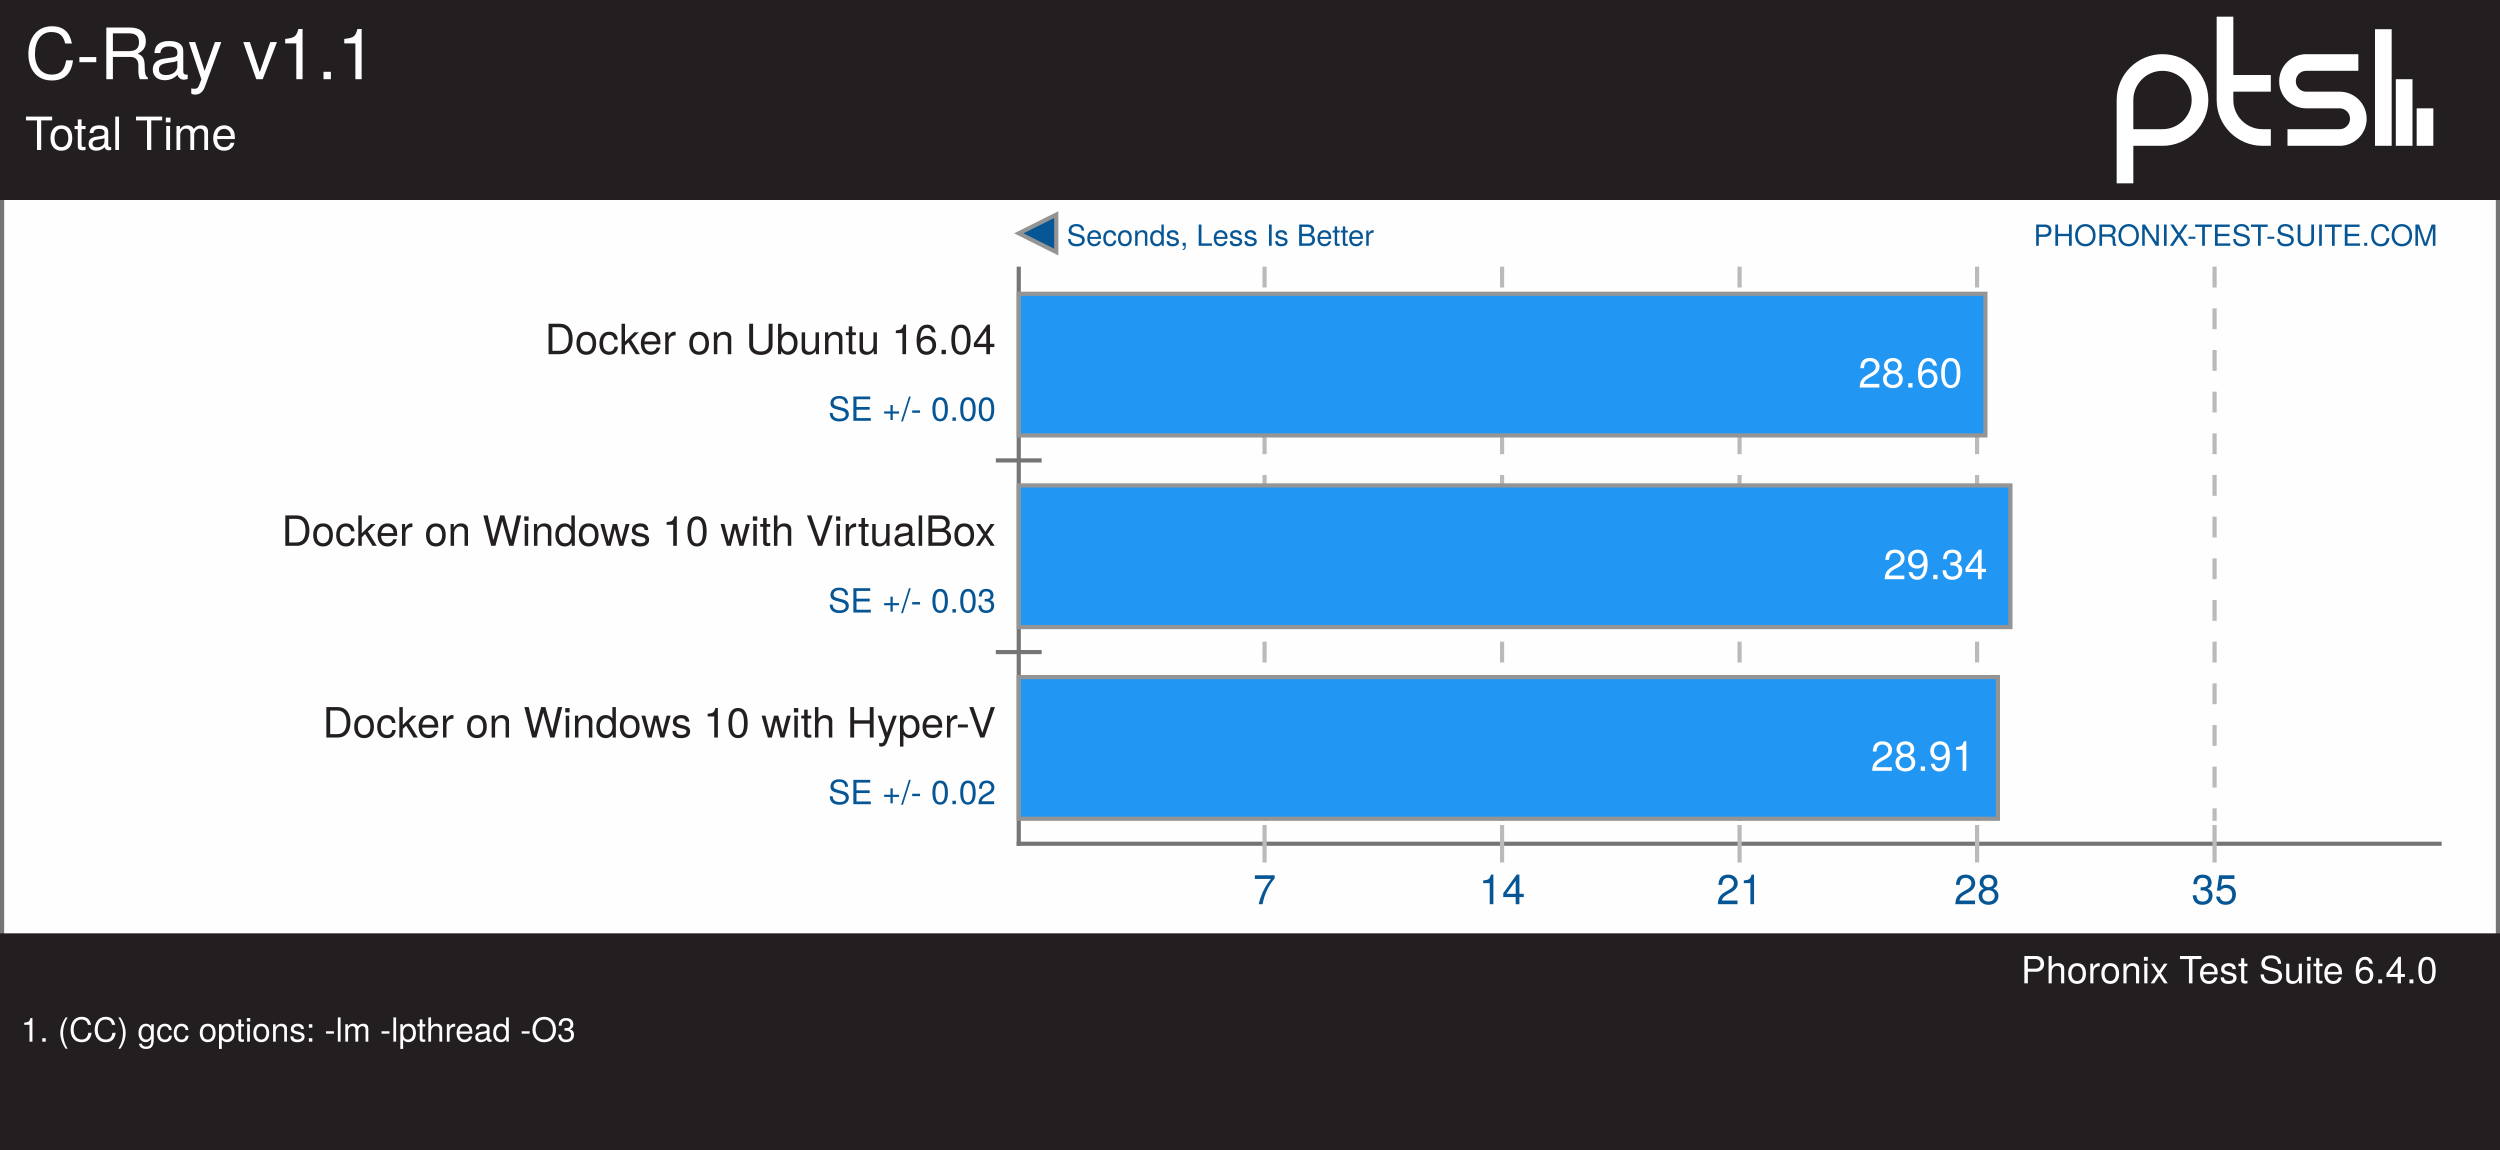
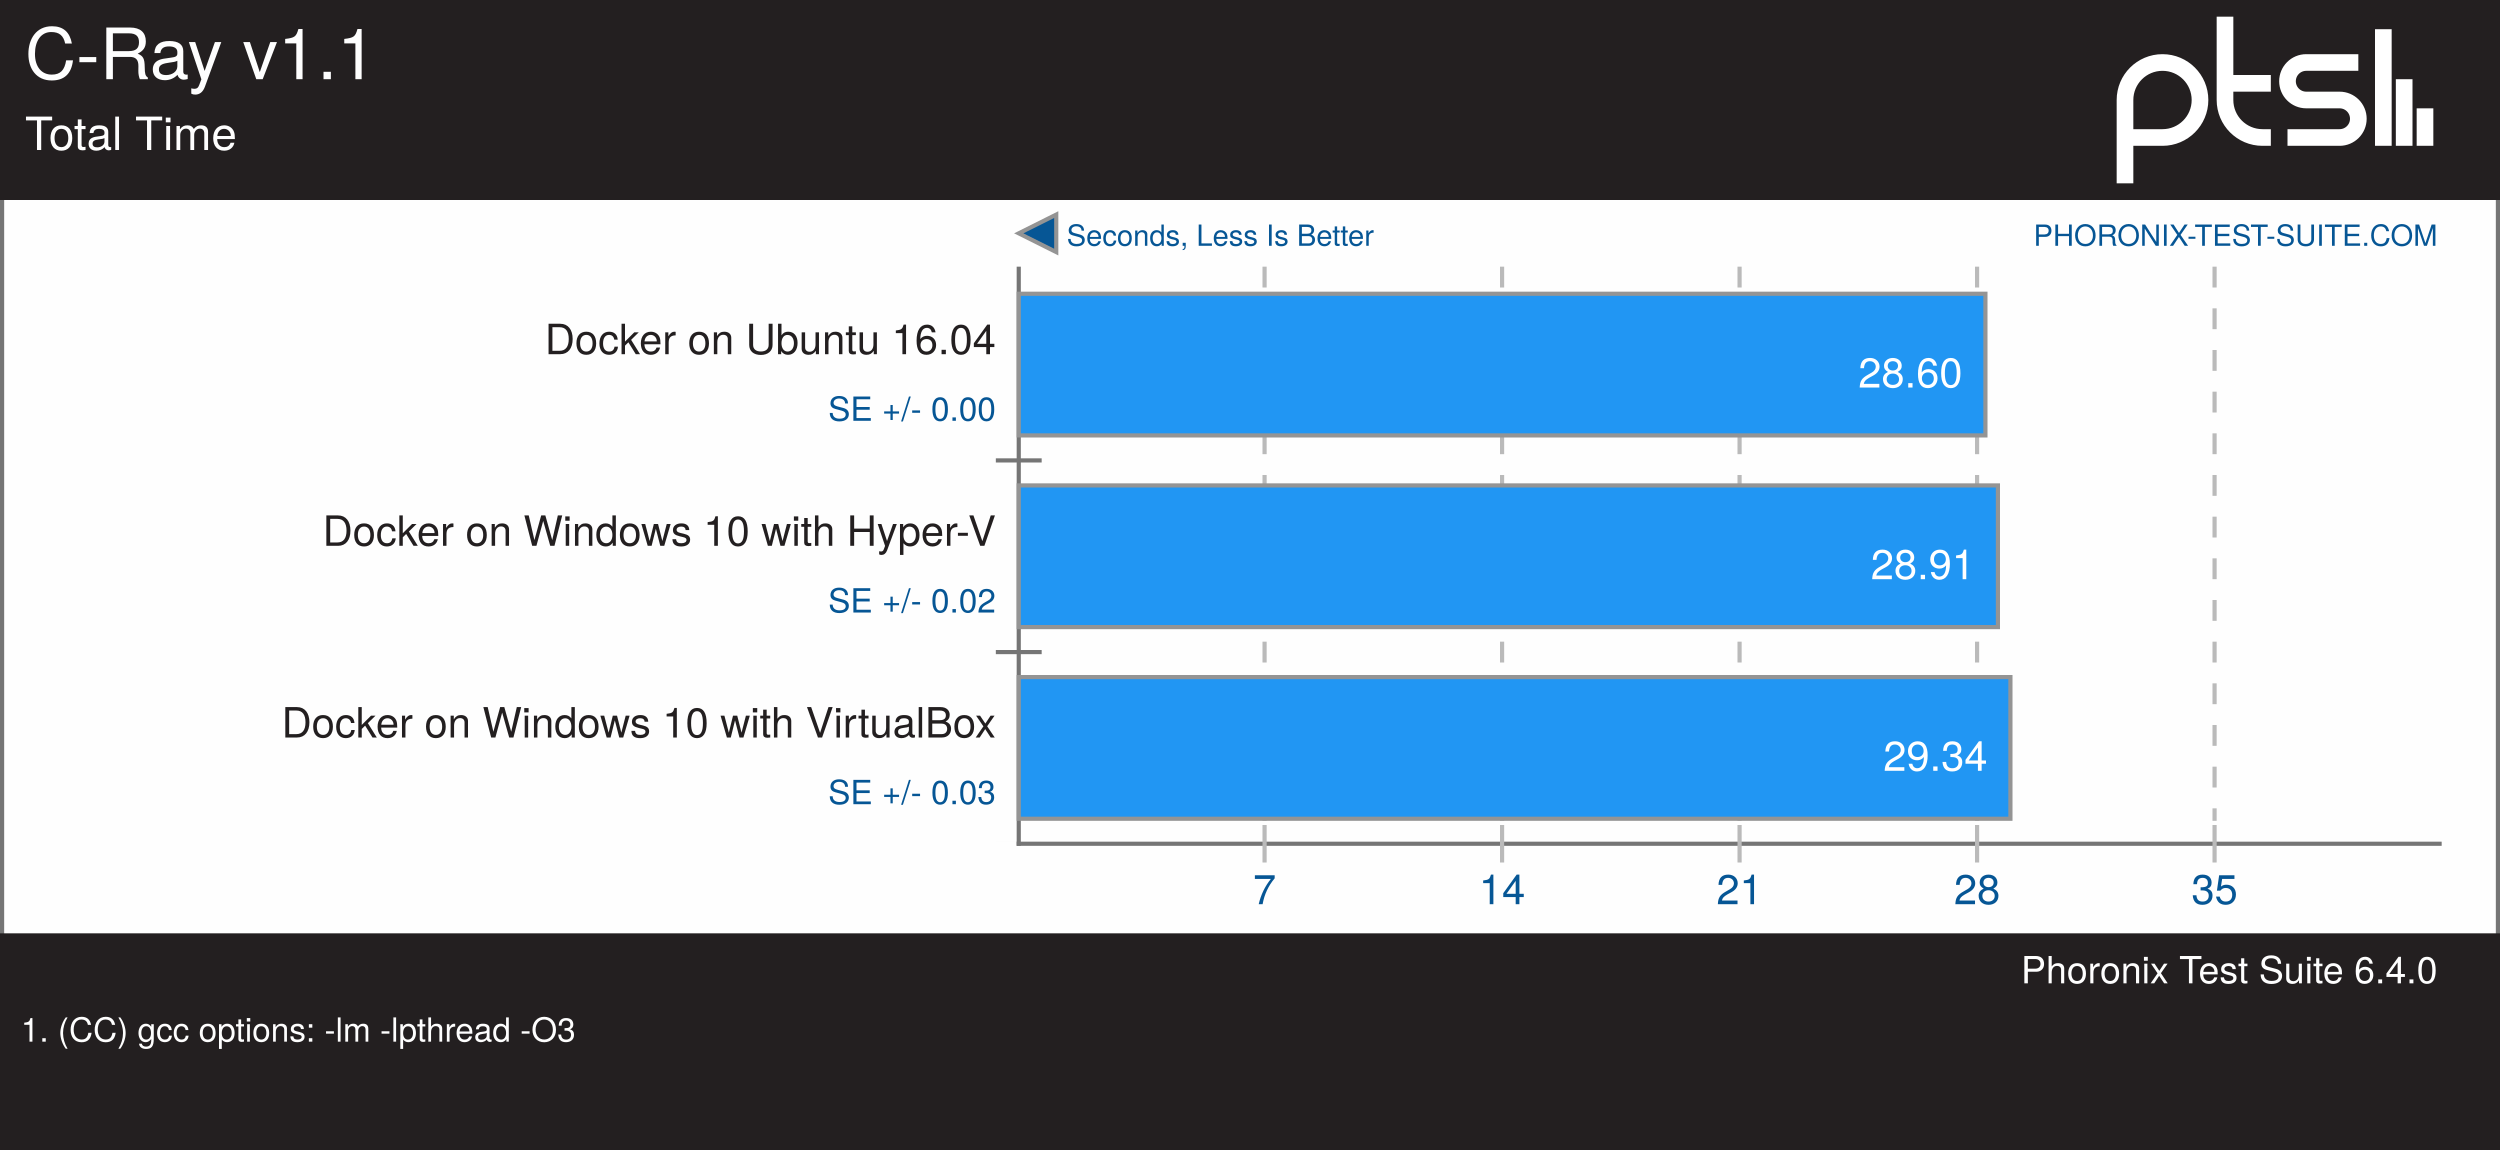
<svg xmlns="http://www.w3.org/2000/svg" xmlns:xlink="http://www.w3.org/1999/xlink" version="1.1" font-family="sans-serif, droid-sans, helvetica, verdana, tahoma" viewbox="0 0 600 276" width="600" height="276" preserveAspectRatio="xMinYMin meet">
  <rect x="0" y="0" width="600" height="276" fill="#FEFEFE" stroke="#757575" stroke-width="2" />
  <g stroke="#757575" stroke-width="1">
    <line x1="244.5" y1="64" x2="244.5" y2="203" />
    <line x1="244" y1="202.5" x2="586" y2="202.5" />
  </g>
  <a xlink:href="http://www.phoronix-test-suite.com/" xlink:show="new">
    <text x="585" y="59" font-size="7" fill="#065695" text-anchor="end" xlink:show="new">PHORONIX-TEST-SUITE.COM</text>
  </a>
  <polygon points="244.5,56 253.5,60.5 253.5,51.5" fill="#065695" stroke="#949494" stroke-width="1" />
  <text x="256" y="59" font-size="7" fill="#065695" text-anchor="start">Seconds, Less Is Better</text>
  <rect x="0" y="0" width="600" height="48" fill="#231f20" />
  <a xlink:href="http://openbenchmarking.org/test/pts/c-ray-1.1.0" xlink:show="new">
    <text x="6" y="19" font-size="17" fill="#FEFEFE" text-anchor="start" xlink:show="new">C-Ray v1.1</text>
  </a>
  <text x="6" y="36" font-size="11" fill="#FEFEFE" text-anchor="start">Total Time</text>
  <path d="m74 22v9m-5-16v16m-5-28v28m-23-2h12.5c2.485 0 4.5-2.015 4.5-4.5s-2.015-4.5-4.5-4.5h-8c-2.485 0-4.5-2.015-4.5-4.5s2.015-4.5 4.5-4.5h12.5m-21 5h-11m11 13h-2c-4.971 0-9-4.029-9-9v-20m-24 40v-20c0-4.971 4.029-9 9-9 4.971 0 9 4.029 9 9s-4.029 9-9 9h-9" stroke="#ffffff" stroke-width="4" fill="none" transform="translate(508,4)" />
  <line x1="244.5" y1="110" x2="244.5" y2="202" stroke="#757575" stroke-width="11" stroke-dasharray="1,45" />
  <g font-size="10" fill="#231f20">
    <text x="239" y="85" text-anchor="end">Docker on Ubuntu 16.04</text>
-     <text x="239" y="131" text-anchor="end">Docker on Windows 10 with VirtualBox</text>
-     <text x="239" y="177" text-anchor="end">Docker on Windows 10 with Hyper-V</text>
+     <text x="239" y="131" text-anchor="end">Docker on Windows 10 with Hyper-V</text>
+     <text x="239" y="177" text-anchor="end">Docker on Windows 10 with VirtualBox</text>
  </g>
  <g font-size="10" fill="#065695" text-anchor="middle">
    <text x="303.5" y="217">7</text>
    <text x="360.5" y="217">14</text>
    <text x="417.5" y="217">21</text>
    <text x="474.5" y="217">28</text>
    <text x="531.5" y="217">35</text>
  </g>
  <g stroke="#BABABA" stroke-width="1">
    <line x1="303.5" y1="64" x2="303.5" y2="197" stroke-dasharray="5,5" />
    <line x1="303.5" y1="198" x2="303.5" y2="207" />
    <line x1="360.5" y1="64" x2="360.5" y2="197" stroke-dasharray="5,5" />
    <line x1="360.5" y1="198" x2="360.5" y2="207" />
    <line x1="417.5" y1="64" x2="417.5" y2="197" stroke-dasharray="5,5" />
    <line x1="417.5" y1="198" x2="417.5" y2="207" />
    <line x1="474.5" y1="64" x2="474.5" y2="197" stroke-dasharray="5,5" />
    <line x1="474.5" y1="198" x2="474.5" y2="207" />
    <line x1="531.5" y1="64" x2="531.5" y2="197" stroke-dasharray="5,5" />
    <line x1="531.5" y1="198" x2="531.5" y2="207" />
  </g>
  <g stroke="#949494" stroke-width="1">
    <rect x="244.5" y="70.5" height="34" width="232" fill="#2196f3" xlink:title="Docker on Ubuntu 16.04: 28.60" />
-     <rect x="244.5" y="116.5" height="34" width="238" fill="#2196f3" xlink:title="Docker on Windows 10 with VirtualBox: 29.34" />
-     <rect x="244.5" y="162.5" height="34" width="235" fill="#2196f3" xlink:title="Docker on Windows 10 with Hyper-V: 28.91" />
+     <rect x="244.5" y="116.5" height="34" width="235" fill="#2196f3" xlink:title="Docker on Windows 10 with Hyper-V: 28.91" />
+     <rect x="244.5" y="162.5" height="34" width="238" fill="#2196f3" xlink:title="Docker on Windows 10 with VirtualBox: 29.34" />
  </g>
  <g font-size="8" fill="#065695" text-anchor="end">
    <text y="101" x="239">SE +/- 0.00</text>
-     <text y="147" x="239">SE +/- 0.03</text>
-     <text y="193" x="239">SE +/- 0.02</text>
+     <text y="147" x="239">SE +/- 0.02</text>
+     <text y="193" x="239">SE +/- 0.03</text>
  </g>
  <g font-size="10" fill="#FFFFFF">
    <text x="471" y="93" text-anchor="end">28.60</text>
-     <text x="477" y="139" text-anchor="end">29.34</text>
-     <text x="474" y="185" text-anchor="end">28.91</text>
+     <text x="474" y="139" text-anchor="end">28.91</text>
+     <text x="477" y="185" text-anchor="end">29.34</text>
  </g>
  <rect x="0" y="224" width="600" height="52" fill="#231f20" />
  <a xlink:href="http://www.phoronix-test-suite.com/" xlink:show="new">
    <text x="585" y="236" font-size="9" fill="#FEFEFE" text-anchor="end" xlink:show="new">Phoronix Test Suite 6.4.0</text>
  </a>
  <text x="5" y="250" font-size="8" fill="#FEFEFE" text-anchor="start" xlink:title="-lm -lpthread -O3" width="595">1. (CC) gcc options: -lm -lpthread -O3</text>
</svg>
